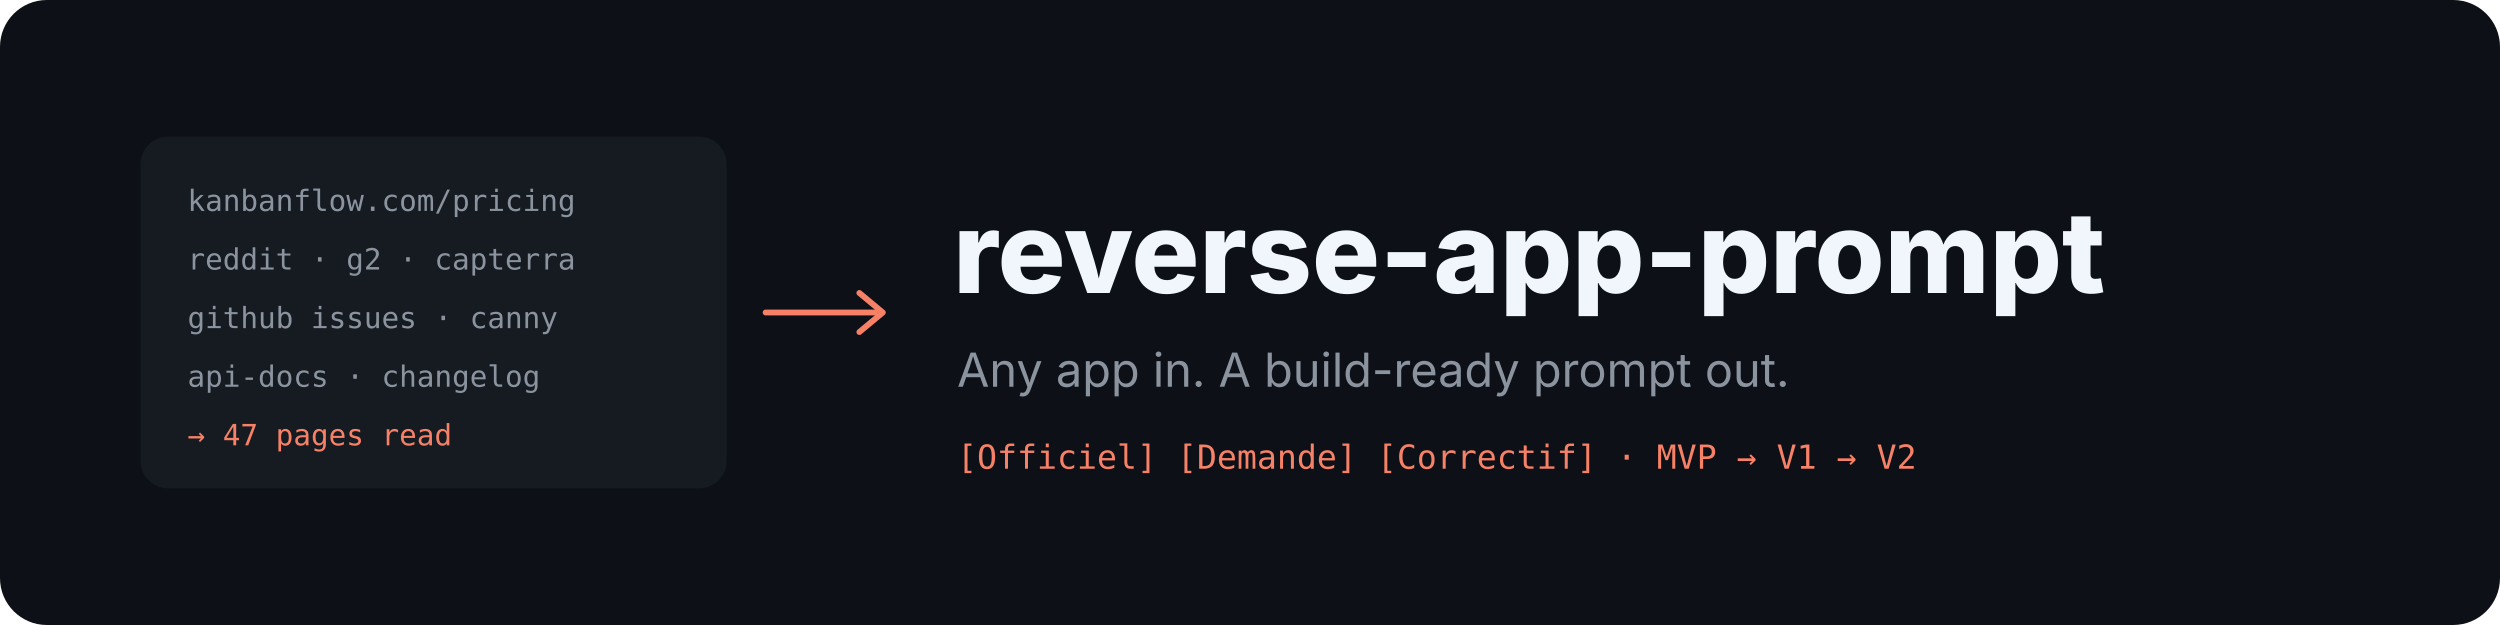
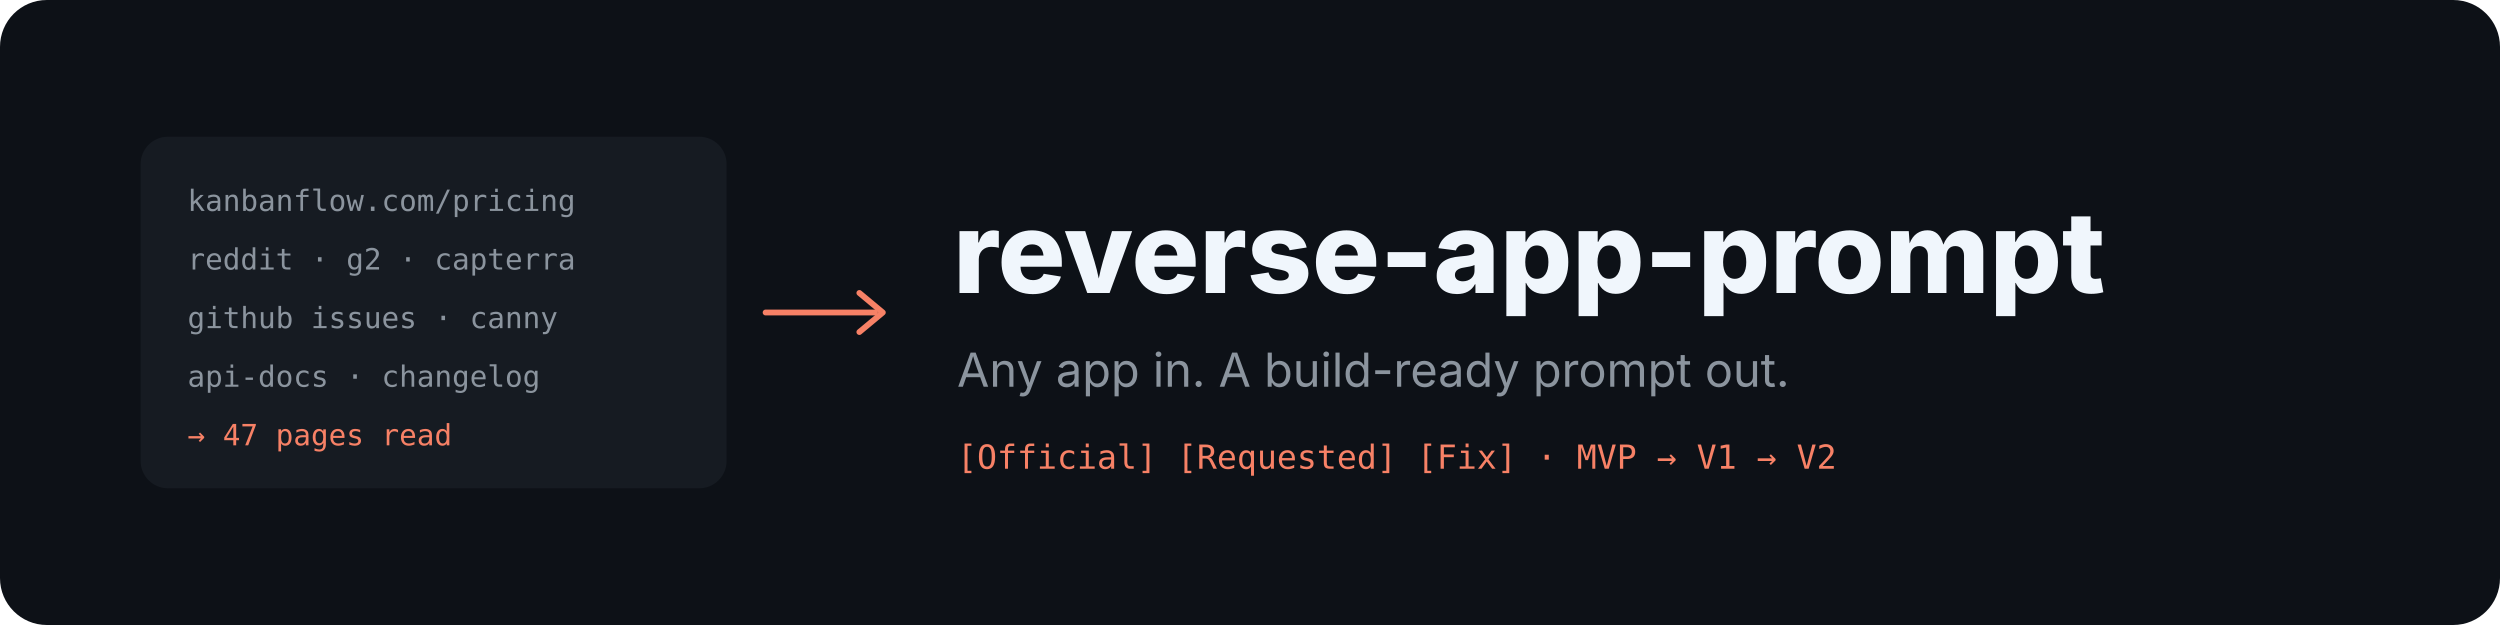
<svg xmlns="http://www.w3.org/2000/svg" width="1280" height="320" viewBox="0 0 1280 320">
  <rect width="1280" height="320" rx="24" fill="#0d1117" />
  <g font-family="ui-monospace, SFMono-Regular, Menlo, Consolas, monospace" font-size="15" fill="#8b949e">
    <rect x="72" y="70" width="300" height="180" rx="14" fill="#161b22" />
    <text x="96" y="108">kanbanflow.com/pricing</text>
    <text x="96" y="138">reddit · g2 · capterra</text>
    <text x="96" y="168">github issues · canny</text>
    <text x="96" y="198">api-docs · changelog</text>
    <text x="96" y="228" fill="#f78166">→ 47 pages read</text>
    <path d="M392 160 h56" stroke="#f78166" stroke-width="3" stroke-linecap="round" />
    <path d="M440 150 l12 10 l-12 10" fill="none" stroke="#f78166" stroke-width="3" stroke-linecap="round" stroke-linejoin="round" />
  </g>
  <text x="488" y="150" font-family="Inter, Segoe UI, Helvetica, Arial, sans-serif" font-size="58" font-weight="800" fill="#f0f6fc">reverse-app-prompt</text>
  <text x="490" y="198" font-family="Inter, Segoe UI, Helvetica, Arial, sans-serif" font-size="24" fill="#8b949e">Any app in. A build-ready prompt out.</text>
-   <text x="490" y="240" font-family="ui-monospace, Menlo, Consolas, monospace" font-size="17" fill="#f78166">[Officiel] [Demande] [Correctif] · MVP → V1 → V2</text>
+   <text x="490" y="240" font-family="ui-monospace, Menlo, Consolas, monospace" font-size="17" fill="#f78166">[Official] [Requested] [Fix] · MVP → V1 → V2</text>
</svg>
